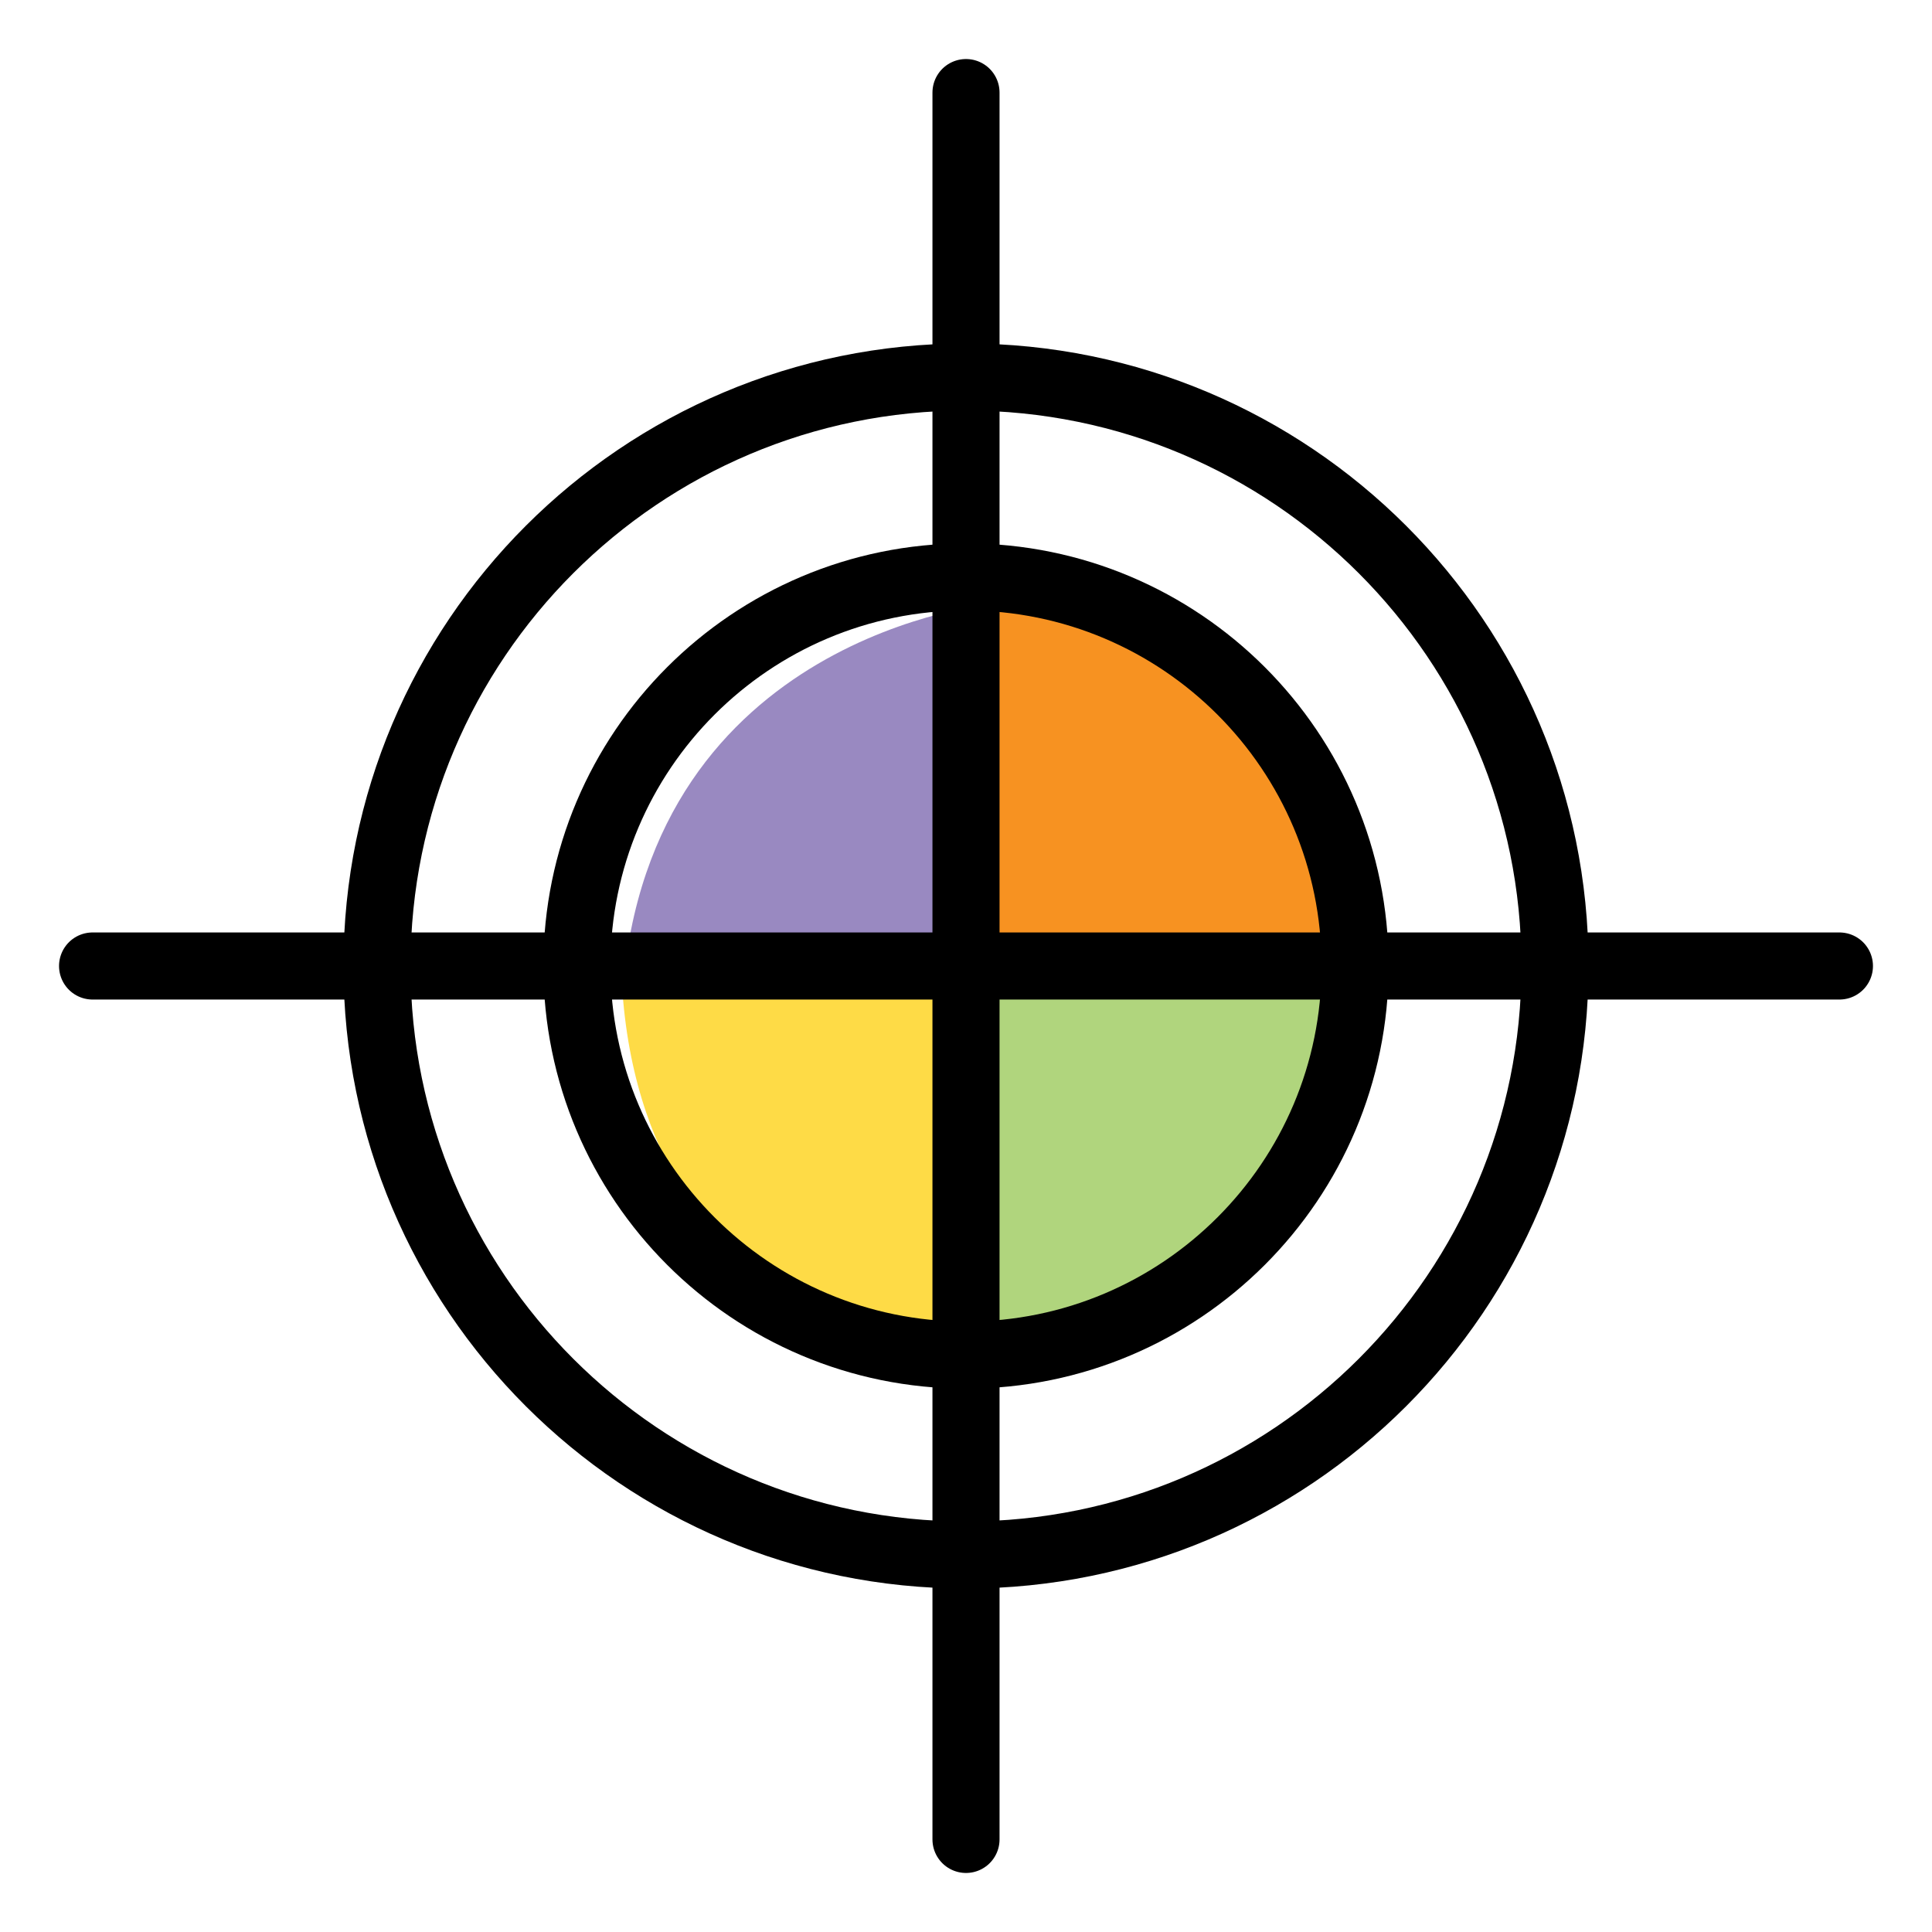
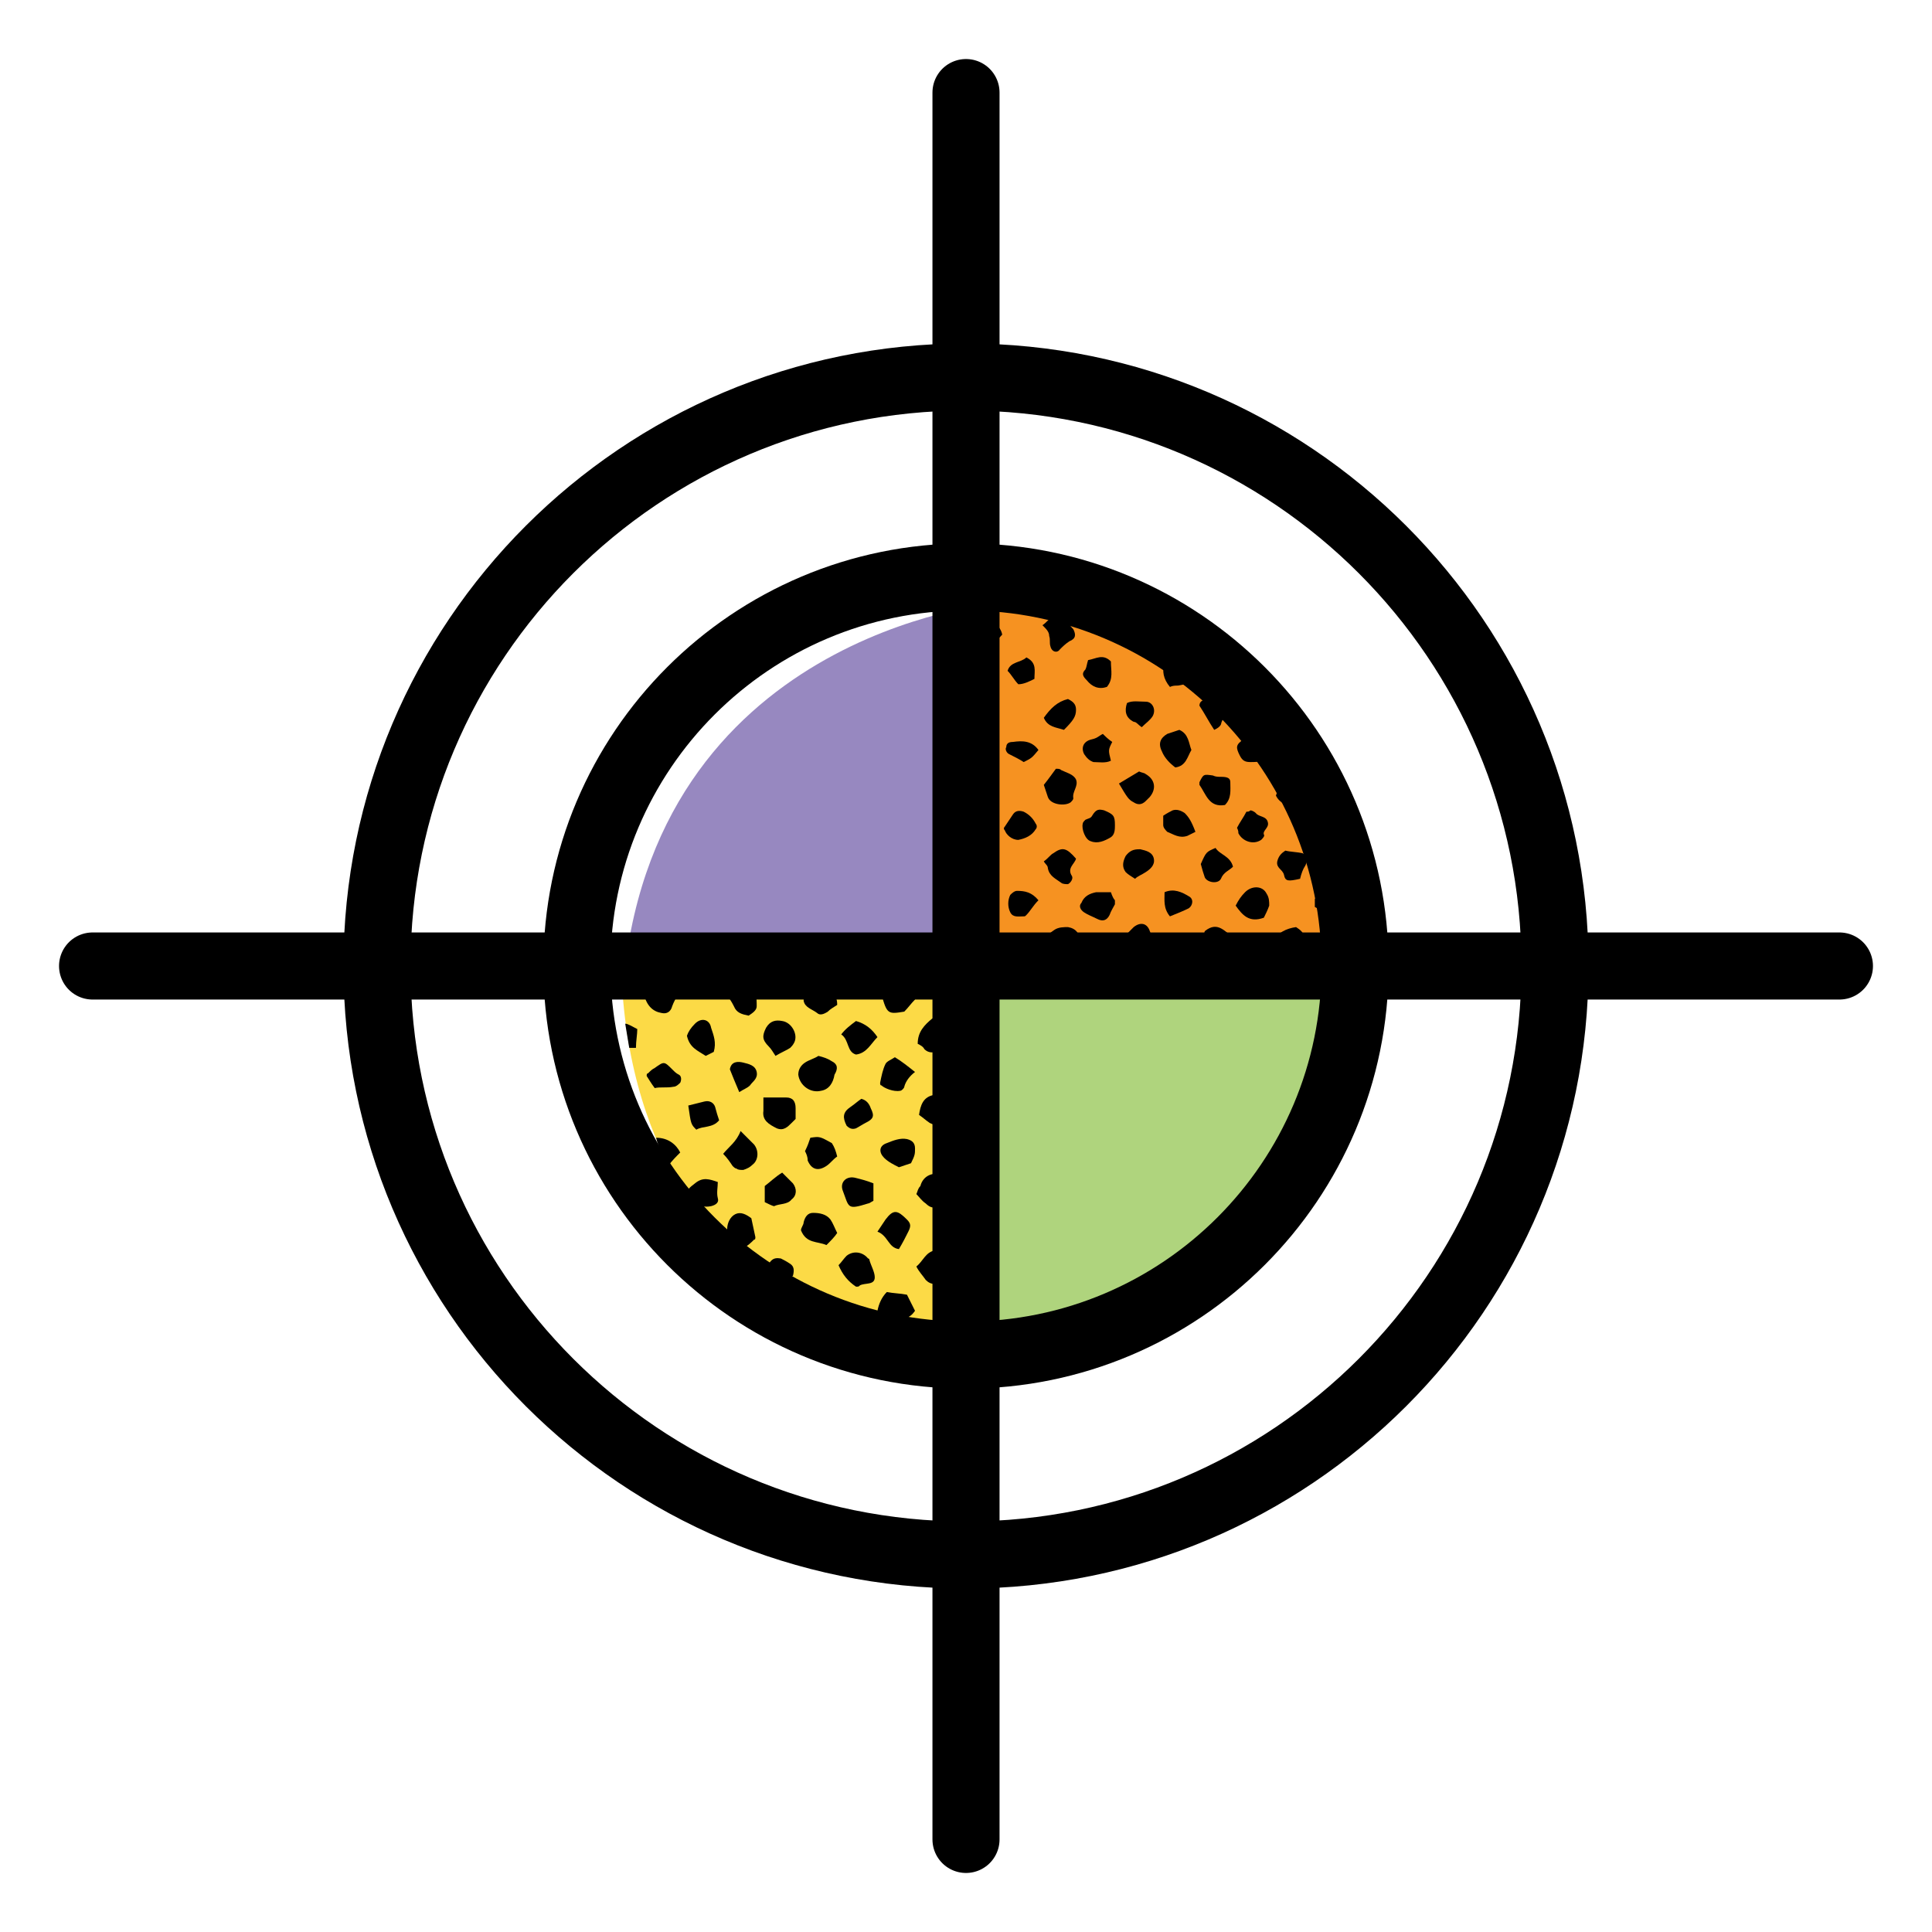
<svg xmlns="http://www.w3.org/2000/svg" version="1.1" id="Layer_1" x="0px" y="0px" viewBox="0 0 144 144" style="enable-background:new 0 0 144 144;" xml:space="preserve">
  <style type="text/css">
- 	.st0{fill:#FEDB46;}
- 	.st1{fill:#B0D57D;}
- 	.st2{fill:#F79221;}
- 	.st3{fill:#9989C1;}
+ 	.st0{fill:#FCDA46;}
+ 	.st1{fill:#AFD47D;}
+ 	.st2{fill:#F69221;}
+ 	.st3{fill:#9788C0;}
	.st4{fill:none;stroke:#000000;stroke-width:5;stroke-linecap:round;stroke-linejoin:round;stroke-miterlimit:10;}
</style>
-   <g>
-     <path class="st0" d="M46.4,74H74v29C74,103,48.4,100.7,46.4,74z" />
-     <path class="st1" d="M101.6,74H74v29C74,103,99.6,100.7,101.6,74z" />
-     <path class="st2" d="M101.6,74H74V45C74,45,99.6,47.3,101.6,74z" />
-     <path class="st3" d="M46.4,74H74V45C74,45,48.4,47.3,46.4,74z" />
-   </g>
+   <path class="st0" d="M46.4,74H74v29C74,103,48.4,100.7,46.4,74z" />
+   <path class="st1" d="M101.6,74H74v29C74,103,99.6,100.7,101.6,74z" />
+   <path class="st2" d="M101.6,74H74V45C74,45,99.6,47.3,101.6,74z" />
+   <path class="st3" d="M46.4,74H74V45C74,45,48.4,47.3,46.4,74z" />
  <g>
    <circle class="st4" cx="72" cy="72" r="43.9" />
    <circle class="st4" cx="72" cy="72" r="29" />
    <line class="st4" x1="72" y1="6.9" x2="72" y2="137.1" />
    <line class="st4" x1="137.1" y1="72" x2="6.9" y2="72" />
  </g>
+   <g>
+     <path d="M100.1,73.7c-0.2-0.4,0.3-0.5,0.2-0.9c-0.2-0.3-0.5-0.7-0.7-1c-0.4,0.1-0.8,0.1-1.2,0.2c-0.2,0.1-0.4,0.3-0.4,0.4   c0.2,0.4,0,0.8-0.1,1.1c0,0.2,0,0.4,0.1,0.5h2C100.1,73.9,100.1,73.8,100.1,73.7z" />
+     <path d="M97.2,71.4c0.3-0.1,0.5-0.5,0.3-0.7c-0.2-0.2-0.3-0.5-0.3-0.8c0-0.4-0.3-0.6-0.6-0.8c-0.7,0.1-1.4,0.4-1.7,1.1   C95.5,71.6,95.9,71.8,97.2,71.4z" />
+     <path d="M87.9,54.4c-0.3,0.1-0.6,0.2-0.9,0.3c-0.5,0.3-0.7,0.7-0.4,1.3c0.2,0.5,0.6,0.9,1,1.2c0.8-0.1,0.9-0.8,1.2-1.3   C88.6,55.4,88.6,54.7,87.9,54.4z" />
+     <path d="M78.1,59.4c0.2,0.6,1.3,0.7,1.7,0.4c0.1-0.1,0.2-0.2,0.2-0.3c-0.1-0.5,0.4-0.9,0.2-1.4c-0.2-0.4-0.7-0.5-1.1-0.7   c-0.1-0.1-0.2-0.1-0.4-0.1c-0.3,0.4-0.5,0.7-0.9,1.2C77.9,58.8,78,59.1,78.1,59.4z" />
+     <path d="M88.2,72.1c-0.4-0.2-0.7-0.2-1.1-0.1c-0.6,0.6-0.4,1.2-0.4,2c0,0,0.1,0,0.1,0h1.7c0.1-0.2,0.2-0.3,0.3-0.6   C89.1,72.8,88.9,72.4,88.2,72.1z" />
+     <path d="M84.8,71.4c1.3-0.6,1.4-0.8,0.9-2c-0.2-0.6-0.7-0.7-1.2-0.3c-0.3,0.3-0.6,0.6-0.9,0.9C83.8,70.6,84,71.3,84.8,71.4z" />
+     <path d="M74.4,64.5c-0.1-0.2-0.1-0.3-0.2-0.4c-0.1-0.3-0.2-0.5-0.3-0.6v1.9C74.2,65.1,74.3,64.8,74.4,64.5z" />
+     <path d="M81.4,60.8c-0.1,0.2-0.3,0.2-0.5,0.3c-0.1,0.1-0.2,0.2-0.2,0.3c-0.1,0.4,0.2,1.2,0.6,1.3c0.5,0.2,1,0,1.5-0.3   c0.3-0.2,0.3-0.6,0.3-0.9c0-0.7-0.1-0.8-0.8-1.1C81.9,60.3,81.7,60.3,81.4,60.8z" />
+     <path d="M79.6,71.2c0.6-0.1,0.9-0.5,0.9-1c0-0.6-0.3-1-0.9-1.1c-0.3,0-0.7,0-1,0.2c-0.3,0.2-0.7,0.5-0.7,0.8   c0.4,0.4,0.7,0.6,1.1,0.9c-0.1,0.1-0.1,0.1-0.2,0.2C79,71.2,79.3,71.2,79.6,71.2z" />
+     <path d="M94.2,68.4c0.1-0.2,0.3-0.6,0.4-0.9c0-0.3,0-0.6-0.2-0.9c-0.3-0.6-1.1-0.6-1.6-0.1c-0.3,0.3-0.5,0.6-0.7,1   C92.6,68.2,93.1,68.8,94.2,68.4z" />
+     <path d="M89.5,70.9c0.2,0.4,0.9,0.6,1.4,0.4c0.5-0.2,0.6-0.4,1.1-1.4c-0.7-0.4-1.2-1.3-2.2-0.5c-0.1,0.3-0.2,0.6-0.3,0.9   C89.3,70.5,89.4,70.7,89.5,70.9z" />
+     <path d="M74,46.3v1.9c0.2-0.3,0.4-0.6,0.7-0.9C74.6,46.8,74.3,46.6,74,46.3z" />
+     <path d="M91,57.9c-0.2,0-0.4,0-0.6-0.1c-0.7-0.1-0.7-0.1-1,0.5c0,0.1,0,0.2,0,0.2c0.5,0.7,0.7,1.7,1.9,1.5c0.5-0.5,0.4-1.1,0.4-1.7   C91.7,58,91.5,57.9,91,57.9z" />
+     <path d="M87.2,51.2c0.2-0.1,0.4-0.1,0.6-0.1c0.6-0.1,0.9-0.2,1-0.4c-0.7-0.5-1.4-0.9-2-1.3C86.6,50,86.7,50.6,87.2,51.2z" />
+     <path d="M98.8,62.4c-0.2-0.4-0.4-0.9-0.6-1.3c-0.1,0.2-0.1,0.3-0.1,0.5C98.1,62.1,98.4,62.3,98.8,62.4z" />
+     <path d="M78.2,47.4c0.1,0.3,0,0.5,0.1,0.8c0.1,0.4,0.5,0.5,0.7,0.2c0.2-0.2,0.4-0.4,0.7-0.6c0.5-0.2,0.5-0.5,0.3-0.9   c-0.2-0.2-0.4-0.5-0.6-0.7c-0.3-0.1-0.6-0.2-0.9-0.3c-0.3,0.2-0.5,0.5-0.8,0.7C78,46.9,78.2,47.1,78.2,47.4z" />
+     <path d="M78.1,64.7c0.1,0.6,0.6,0.8,1,1.1c0.1,0.1,0.4,0.1,0.5,0.1c0.2-0.1,0.4-0.4,0.3-0.6c-0.4-0.6,0.2-0.9,0.3-1.3   c-0.7-0.8-1-0.9-1.7-0.4c-0.2,0.1-0.4,0.4-0.7,0.6C77.9,64.4,78.1,64.5,78.1,64.7z" />
+     <path d="M80.8,68c0.3,0.2,0.6,0.3,1,0.5c0.4,0.2,0.7,0.1,0.9-0.3c0.1-0.3,0.3-0.6,0.4-0.8c0-0.1,0-0.2,0-0.3   c-0.1-0.1-0.2-0.3-0.3-0.6c-0.4,0-0.8,0-1.1,0c-0.5,0.1-0.9,0.3-1.1,0.8C80.4,67.5,80.5,67.8,80.8,68z" />
+     <path d="M96.9,65.5c0.1-0.4,0.2-0.7,0.4-1c0.2-0.4,0.1-0.7-0.2-0.9c-0.4-0.1-0.9-0.1-1.3-0.2c-0.3,0.2-0.5,0.4-0.6,0.8   c-0.1,0.5,0.4,0.6,0.5,1C95.8,65.7,96,65.7,96.9,65.5z" />
+     <path d="M94.8,56.1c-0.4-0.5-0.9-1-1.3-1.5c-0.3,0.2-0.5,0.3-0.8,0.5c-0.6,0.4-0.6,0.6-0.3,1.2c0.2,0.4,0.4,0.5,0.8,0.5   c0.3,0,0.6,0,0.8-0.1c0.2,0,0.4-0.2,0.5-0.3C94.7,56.3,94.8,56.2,94.8,56.1z" />
+     <path d="M94.5,61.3c-0.1-0.5-0.7-0.4-0.9-0.7c-0.1-0.1-0.3-0.2-0.4-0.2c-0.1,0.1-0.2,0.1-0.3,0.1c-0.2,0.4-0.5,0.8-0.7,1.2   c0.1,0.2,0.1,0.3,0.1,0.4c0.3,0.6,1.1,0.9,1.7,0.5c0.1-0.1,0.3-0.3,0.2-0.4C94.1,61.9,94.6,61.7,94.5,61.3z" />
+     <path d="M84.5,59.8c0.3,0.2,0.6,0.2,0.9-0.1c0.1-0.1,0.2-0.2,0.3-0.3c0.5-0.6,0.4-1.3-0.3-1.7c-0.1-0.1-0.3-0.1-0.5-0.2   c-0.5,0.3-1,0.6-1.5,0.9C84,59.4,84.1,59.6,84.5,59.8z" />
+     <path d="M82.7,72.5c-0.5-0.2-0.9-0.4-1.4-0.5c-0.6,0.4-0.3,1.2-0.7,1.6c0.2,0.2,0.3,0.4,0.4,0.5h1.5C82.9,73.8,82.9,73.5,82.7,72.5   z" />
+     <path d="M90.6,63.2c-0.7,0.3-0.7,0.3-1.1,1.2c0.1,0.4,0.2,0.7,0.3,1c0.2,0.4,1,0.5,1.2,0.1c0.2-0.5,0.6-0.6,0.9-0.9   C91.7,63.8,90.9,63.7,90.6,63.2z" />
+     <path d="M74.1,70.9c0.2-0.2,0.2-0.6,0.3-0.8c-0.1-0.1-0.2-0.2-0.4-0.3L74.1,70.9C74,70.9,74,70.9,74.1,70.9z" />
+     <path d="M77.2,61.8c0.1-0.1,0.1-0.3,0-0.4c-0.2-0.4-0.5-0.7-0.9-0.9c-0.3-0.1-0.6-0.1-0.8,0.2c-0.2,0.3-0.4,0.6-0.6,0.9   c-0.1,0.1-0.1,0.2,0,0.3c0.1,0.3,0.5,0.7,1,0.7C76.4,62.5,76.9,62.3,77.2,61.8z" />
+     <path d="M82.5,51.2c0.5-0.6,0.3-1.2,0.3-1.9c-0.6-0.6-1.1-0.2-1.7-0.1c-0.1,0.3-0.1,0.5-0.2,0.7c-0.3,0.3-0.2,0.5,0.1,0.8   C81.4,51.2,81.9,51.4,82.5,51.2z" />
+     <path d="M85.4,65c0.3-0.2,0.7-0.5,0.6-1c-0.1-0.5-0.6-0.6-1-0.7c0,0-0.1,0-0.1,0c-0.4,0-0.7,0.1-1,0.5c-0.2,0.4-0.3,0.8,0,1.2   c0.2,0.2,0.4,0.3,0.7,0.5C84.8,65.3,85.1,65.2,85.4,65z" />
+     <path d="M94.5,72.8c-0.1-0.2-0.2-0.4-0.3-0.5c-0.2,0-0.2-0.1-0.3-0.1c-1.4,0-1.5,0-1.4,1.5c0.2,0.1,0.4,0.2,0.6,0.3H94   c0.2-0.2,0.3-0.4,0.5-0.7C94.6,73.2,94.6,72.9,94.5,72.8z" />
+     <path d="M76.9,72.7c-0.3-0.4-0.9-0.7-1.3-0.5c-0.6,0.2-0.8,0.7-0.5,1.4c0.1,0.1,0.1,0.3,0.2,0.4H77C77.1,73.5,77.1,73.1,76.9,72.7z   " />
+     <path d="M89.4,52.6c0.4,0.6,0.7,1.2,1.1,1.8c0.2-0.1,0.4-0.2,0.5-0.4c0.1-0.5,0.4-0.7,0.9-1c0,0,0,0,0,0c-0.4-0.3-0.8-0.7-1.2-1   c-0.2,0-0.4,0-0.5,0.1C89.8,52.1,89.4,52.2,89.4,52.6z" />
+     <path d="M98,67.6c0.4,0.2,0.7,0.4,1,0.6c0.6,0.3,1.1,0,1.2-0.7c0-0.2,0-0.4,0.1-0.6c-0.3-0.2-0.6-0.5-0.8-0.8   c-0.5,0.3-1,0.6-1.5,0.9C98,67.3,98,67.4,98,67.6z" />
+     <path d="M74.1,59.1c0.1-0.1,0.2-0.2,0.3-0.3c-0.1-0.3-0.2-0.6-0.4-0.8v1.2C74.1,59.2,74.1,59.1,74.1,59.1z" />
+     <path d="M80.2,52.9c0-0.4-0.2-0.6-0.6-0.8c-0.8,0.2-1.3,0.7-1.8,1.4c0.3,0.7,0.9,0.7,1.5,0.9C80,53.7,80.2,53.4,80.2,52.9z" />
+     <path d="M80.8,56.2c0.2,0.3,0.4,0.5,0.7,0.6c0.4,0,0.9,0.1,1.3-0.1c-0.2-0.8-0.2-0.8,0.1-1.4c-0.3-0.2-0.5-0.4-0.7-0.6   c-0.2,0.1-0.3,0.2-0.5,0.3c-0.2,0.1-0.4,0.1-0.6,0.2C80.7,55.4,80.6,55.8,80.8,56.2z" />
+     <path d="M88.3,60.6c-0.3-0.2-0.6-0.3-0.9-0.2c-0.2,0.1-0.4,0.2-0.7,0.4c0,0.2,0,0.5,0,0.7c0,0.2,0.2,0.4,0.3,0.5   c0.5,0.2,0.9,0.5,1.5,0.3c0.2-0.1,0.4-0.2,0.6-0.3C88.8,61.2,88.6,60.9,88.3,60.6z" />
+     <path d="M85.1,54.2c0.3-0.3,0.6-0.5,0.8-0.8c0.3-0.5,0-1.1-0.5-1.1c-0.5,0-1-0.1-1.4,0.1c-0.2,0.6-0.1,1.1,0.5,1.4   C84.7,53.8,84.8,54,85.1,54.2z" />
+     <path d="M101.2,70.9c0-0.2-0.1-0.4-0.1-0.6c0,0.1,0,0.2,0,0.3C101.1,70.7,101.2,70.8,101.2,70.9z" />
+     <path d="M95.1,59.3c0.2,0.4,0.5,0.6,0.9,0.7c0.5,0.1,0.8-0.2,1.1-0.5c-0.3-0.5-0.6-0.9-0.9-1.3C95.7,58.2,95.3,58.6,95.1,59.3z" />
+     <path d="M76.3,68.3c0.1,0,0.1,0,0.2-0.1c0.3-0.3,0.5-0.7,0.9-1.1c-0.5-0.6-1-0.7-1.6-0.7c-0.2,0-0.4,0.2-0.5,0.3   c-0.2,0.4-0.2,0.9,0,1.3C75.5,68.4,75.9,68.3,76.3,68.3z" />
+     <path d="M86.8,66.5c0,0.6-0.1,1.2,0.4,1.8c0.5-0.2,1-0.4,1.4-0.6c0.3-0.2,0.4-0.7,0-0.9C88.1,66.5,87.5,66.2,86.8,66.5z" />
+     <path d="M77.1,50.6c0-0.6,0.2-1.2-0.6-1.6c-0.4,0.4-1.2,0.3-1.4,1c0.3,0.3,0.5,0.7,0.8,1C76.3,51,76.7,50.8,77.1,50.6z" />
+     <path d="M75.2,56.2c0.4,0.2,0.8,0.4,1.1,0.6c0.6-0.3,0.6-0.3,1.1-0.9c-0.5-0.7-1.2-0.7-1.9-0.6c-0.3,0-0.5,0.1-0.5,0.4   C74.9,55.8,75,56.1,75.2,56.2z" />
+     <path d="M74,52.2v1.1c0.1-0.1,0.2-0.3,0.2-0.5C74.2,52.5,74.1,52.3,74,52.2z" />
+   </g>
+   <g>
+     <path d="M62,79.1c-0.3-0.2-0.6-0.3-1-0.4c-0.3,0.2-0.7,0.3-1,0.5c-0.3,0.2-0.5,0.5-0.5,0.9c0.1,0.8,0.9,1.4,1.7,1.2   c0.6-0.1,0.9-0.6,1-1.2C62.5,79.6,62.4,79.3,62,79.1z" />
+     <path d="M63.8,95.9c0.2,0,0.2,0,0.3-0.1c0.4-0.2,1.1,0,1.1-0.6c0-0.4-0.3-0.9-0.4-1.3c0,0,0-0.1-0.1-0.1c-0.4-0.5-1.1-0.6-1.6-0.2   c-0.2,0.2-0.4,0.5-0.6,0.7C62.8,95,63.2,95.5,63.8,95.9z" />
+     <path d="M58.6,81.8c-0.5,0-1.1,0-1.7,0c0,0.4,0,0.7,0,1c-0.1,0.7,0.4,1,1,1.3c0.5,0.2,0.8-0.1,1.1-0.4c0.1-0.1,0.2-0.2,0.3-0.3   c0-0.1,0-0.2,0-0.3c0-0.2,0-0.3,0-0.5C59.3,82.1,59.1,81.8,58.6,81.8z" />
+     <path d="M61.8,98.1c0.2-0.1,0.4-0.4,0.2-0.7c-0.1-0.2,0-0.5-0.1-0.7c-0.6-0.5-1.2-0.5-1.9-0.4c-0.2,0-0.4,0.2-0.6,0.3   c0.2,0.6,0.3,1,0.4,1.4c0.3,0.2,0.6,0.4,0.9,0.5C61.2,98.4,61.5,98.3,61.8,98.1z" />
+     <path d="M56.2,85.3c-0.3-0.3-0.6-0.6-1-1c-0.3,0.8-0.9,1.2-1.3,1.7c0.3,0.3,0.5,0.6,0.7,0.9c0.1,0.1,0.2,0.2,0.3,0.2   c0.1,0.1,0.3,0.1,0.5,0.1c0.3-0.1,0.5-0.2,0.7-0.4C56.5,86.5,56.6,85.8,56.2,85.3z" />
+     <path d="M58.3,76.1c-0.5-0.1-0.9,0-1.2,0.5c-0.3,0.6-0.3,0.9,0.2,1.4c0.2,0.2,0.3,0.4,0.5,0.7c0.5-0.3,0.8-0.4,1.1-0.6   c0.1-0.1,0.2-0.2,0.3-0.4C59.5,77.1,59,76.2,58.3,76.1z" />
+     <path d="M66.6,98.7c1.3-0.6,1.3-0.6,1.6-1c-0.1-0.2-0.2-0.4-0.3-0.6c-0.1-0.2-0.2-0.4-0.3-0.6c-0.5-0.1-1-0.1-1.5-0.2   c-0.4,0.4-0.6,0.9-0.7,1.4C65.6,98.3,66.6,97.8,66.6,98.7z" />
+     <path d="M64.8,99.2c-0.1-0.1-0.2-0.1-0.3-0.2c-0.5-0.4-0.9-0.1-1.3,0.2c-0.1,0.1-0.3,0.2-0.4,0.3c0.7,0.4,1.4,0.7,2.1,1   c0,0,0,0,0-0.1C64.9,100.1,64.8,99.7,64.8,99.2z" />
+     <path d="M71.1,94.7c-0.2-0.2-0.5-0.4-0.5-0.5c0-0.7-0.4-0.9-0.9-1c-0.7,0.1-0.9,0.8-1.4,1.2c0.2,0.4,0.5,0.7,0.7,1   c0.2,0.2,0.4,0.3,0.7,0.3C70.3,95.6,70.8,95.3,71.1,94.7z" />
+     <path d="M60.9,75.5c0.2,0.2,0.5,0.1,0.8-0.1c0.2-0.2,0.4-0.3,0.7-0.5c0-0.4-0.1-0.6-0.2-0.9H60c-0.1,0.2-0.1,0.4-0.1,0.6   C60,75.1,60.5,75.2,60.9,75.5z" />
+     <path d="M68.3,89c0.2,0.2,0.4,0.5,0.7,0.7c0.3,0.3,0.6,0.4,1,0.2c0.4-0.2,0.8-0.5,0.9-1.1c0-0.5-0.3-1.1-0.6-1.2   c-0.7-0.3-1.5,0-1.7,0.8C68.4,88.6,68.4,88.8,68.3,89z" />
+     <path d="M61.6,92.8c0.3-0.3,0.6-0.6,0.8-0.9c-0.2-0.4-0.3-0.7-0.5-1c-0.3-0.4-0.8-0.5-1.3-0.5c-0.4,0-0.6,0.3-0.7,0.7   c0,0.2-0.2,0.4-0.2,0.6C60.1,92.7,60.9,92.5,61.6,92.8z" />
+     <path d="M69.4,99c-0.3,0.3-0.6,0.5-0.8,0.8c-0.2,0.2-0.2,0.6,0,0.9c0.3,0.4,0.6,0.6,1.1,0.7c0.4,0.1,0.6-0.2,0.8-0.4   c0.1-0.1,0.2-0.2,0.4-0.3c-0.1-0.4-0.1-0.8-0.3-1.2c-0.1-0.2-0.3-0.5-0.5-0.6C69.9,98.8,69.6,98.8,69.4,99z" />
+     <path d="M67.4,75.4c0.3-0.3,0.5-0.6,0.8-0.9c0-0.1-0.1-0.3-0.1-0.3c-0.1-0.1-0.1-0.1-0.2-0.2h-2.1c0,0,0,0.1-0.1,0.1   C66.1,75.6,66.2,75.6,67.4,75.4z" />
+     <path d="M70.5,76.8c-0.3-0.3-0.6-0.6-1-0.9c-0.6,0.5-1.1,1-1.1,1.9c0.2,0.1,0.4,0.2,0.5,0.4c0.3,0.3,0.7,0.3,1.1,0.1   c0.1-0.1,0.2-0.1,0.3-0.2C71.3,77.5,71.3,77.5,70.5,76.8z" />
+     <path d="M73,90.3c-0.2-0.1-0.5-0.2-0.7,0c-0.3,0.3-0.7,0.6-1,0.8c-0.1,0.4-0.1,0.8,0.3,1.1c0.5,0.5,1.1,0.3,1.7,0.3   c0.2-0.4,0.5-0.7,0.3-1C73.5,91.1,73.5,90.6,73,90.3z" />
+     <path d="M67,93.1c0.3-0.5,0.5-0.9,0.7-1.3c0.2-0.4,0.2-0.6-0.1-0.9c-0.7-0.7-1-0.8-1.6,0c-0.2,0.3-0.4,0.6-0.6,0.9   C66.2,92.1,66.2,93,67,93.1z" />
+     <path d="M59.1,88.2c-0.3-0.3-0.6-0.6-0.8-0.8c-0.5,0.3-0.9,0.7-1.3,1c0,0.4,0,0.8,0,1.2c0.2,0.1,0.6,0.3,0.7,0.3   c0.4-0.2,1-0.1,1.3-0.5C59.4,89.1,59.4,88.6,59.1,88.2z" />
+     <path d="M68.2,85.6c0-0.4-0.2-0.6-0.6-0.7c-0.5-0.1-1,0.1-1.5,0.3c-0.6,0.2-0.6,0.7-0.2,1.1c0.3,0.3,0.7,0.5,1.1,0.7   c0.3-0.1,0.6-0.2,0.9-0.3C68.2,86.1,68.2,86,68.2,85.6z" />
+     <path d="M72.8,79.3c-0.1-0.2-0.2-0.3-0.3-0.5c-0.4,0.3-0.7,0.5-1.1,0.8c-0.3,1.1,0.6,1.3,1.3,1.8c0.4-0.1,0.7-0.2,0.8-0.6   c0.2-0.5,0.2-1.1-0.1-1.6C73.2,79.3,73,79.3,72.8,79.3z" />
+     <path d="M67.1,81.3c0.1,0,0.3-0.2,0.3-0.3c0.1-0.4,0.4-0.8,0.8-1.1c-0.5-0.4-1-0.8-1.5-1.1c-0.3,0.2-0.6,0.3-0.7,0.5   c-0.2,0.4-0.3,0.9-0.4,1.4c0,0.1,0,0.2,0.1,0.2C65.9,81.1,66.6,81.4,67.1,81.3z" />
+     <path d="M60.4,84.8c-0.1,0.3-0.2,0.6-0.4,1c0.1,0.2,0.2,0.4,0.2,0.7c0.3,0.7,0.8,0.8,1.4,0.4c0.3-0.2,0.5-0.5,0.8-0.7   c-0.1-0.4-0.2-0.7-0.4-1C61.1,84.7,61.1,84.7,60.4,84.8z" />
+     <path d="M51.8,76.3c-0.3,0.3-0.5,0.6-0.6,0.9c0.2,0.9,0.8,1.1,1.4,1.5c0.2-0.1,0.4-0.2,0.6-0.3c0.2-0.7,0-1.2-0.2-1.8   C52.9,76,52.3,75.8,51.8,76.3z" />
+     <path d="M62.8,88.7c0.5,1.3,0.3,1.5,1.9,1c0.1,0,0.2-0.1,0.4-0.2c0-0.4,0-0.9,0-1.3c-0.5-0.2-0.9-0.3-1.3-0.4   C63.1,87.6,62.6,88.1,62.8,88.7z" />
+     <path d="M55.4,93c0.3-0.1,0.6-0.4,0.8-0.6c0.1,0,0.1-0.1,0.1-0.2c-0.1-0.5-0.2-0.9-0.3-1.4c-0.4-0.3-0.8-0.5-1.2-0.3   c-0.4,0.2-0.6,0.7-0.6,1.1c0,0.2,0,0.4,0,0.6c0.1,0.1,0.2,0.2,0.3,0.2C55,92.6,55,93.2,55.4,93z" />
+     <path d="M55.8,75.7c0.3-0.2,0.6-0.4,0.6-0.7c0-0.3,0-0.7-0.1-1H54c0.3,0.3,0.5,0.6,0.7,1C54.9,75.5,55.3,75.6,55.8,75.7z" />
+     <path d="M63.8,76.1c-0.4,0.3-0.8,0.6-1.1,1c0.6,0.4,0.4,1.3,1.1,1.5c0.8-0.1,1.1-0.8,1.6-1.3C65,76.7,64.5,76.3,63.8,76.1z" />
+     <path d="M72.6,84.7c-0.3-0.1-0.7-0.1-1.1,0.2c0,0.4,0,0.8,0,1.3c0,0.2,0.1,0.4,0.3,0.5c0.4,0.3,0.7,0.5,1.2,0.3   c0.1-0.1,0.1-0.2,0.2-0.3c0.1-0.4,0.3-0.7,0.4-1.2C73.3,85.2,73,84.9,72.6,84.7z" />
+     <path d="M73.4,102.4c-0.2-0.6-0.9-0.8-1.3-0.3c-0.1,0.1-0.2,0.3-0.4,0.5c0.7,0.1,1.2,0.2,1.6,0.3C73.3,102.8,73.3,102.6,73.4,102.4   z" />
+     <path d="M49.3,75.5c0.4,0.1,0.7-0.1,0.8-0.5c0.1-0.3,0.3-0.6,0.5-1.1h-2.3c-0.1,0.1-0.2,0.2-0.3,0.2C48.2,75,48.7,75.4,49.3,75.5z" />
+     <path d="M69.7,81.6c-0.9,0.1-1.1,0.8-1.2,1.5c0.3,0.2,0.5,0.4,0.8,0.6c0.2,0.1,0.5,0.2,0.8,0.2c0.6,0,0.9-0.4,0.7-0.9   C70.6,82.4,70.2,81.9,69.7,81.6z" />
+     <path d="M48.9,84.8C48.9,84.8,48.9,84.8,48.9,84.8c0.2,0.8,0.6,1.5,0.9,2.1c0.3-0.4,0.6-0.7,0.9-1C50.4,85.3,49.8,84.8,48.9,84.8z" />
+     <path d="M72.3,98.5c0.5,0.2,1-0.1,1.2-0.6c0.1-0.4,0.2-0.9,0.3-1.4c-0.6-0.4-1.3-0.3-1.9-0.3c0,0-0.1,0.1-0.1,0.2   c0.1,0.2,0.2,0.4,0.3,0.6c-0.2,0.2-0.4,0.4-0.7,0.7C71.6,98.3,71.9,98.4,72.3,98.5z" />
+     <path d="M52.5,82.1c-0.4,0.1-0.8,0.2-1.2,0.3c0.2,1.4,0.2,1.4,0.6,1.8c0.5-0.3,1.2-0.1,1.7-0.7c-0.1-0.3-0.2-0.6-0.3-1   C53.2,82.2,52.9,82,52.5,82.1z" />
+     <path d="M51.8,89.6c0.4,0.3,0.7,0.4,1.2,0.3c0.4-0.1,0.6-0.3,0.5-0.6c-0.1-0.4,0-0.8,0-1.2c-0.6-0.2-1.1-0.4-1.7,0.1   C51,88.8,51,89,51.8,89.6z" />
+     <path d="M72,75.2c0.3,0.2,0.8,0.1,1.1-0.1c0.4-0.2,0.7-0.7,0.6-1.1c0,0,0-0.1-0.1-0.1h-2c-0.1,0.1-0.2,0.2-0.3,0.4   C71.5,74.7,71.7,75.1,72,75.2z" />
+     <path d="M46.9,78.1c0.2,0,0.3,0,0.5,0c0-0.5,0.1-1,0.1-1.4c-0.4-0.2-0.7-0.4-0.9-0.4C46.7,76.9,46.8,77.5,46.9,78.1z" />
+     <path d="M50.2,81c0.2,0,0.4-0.2,0.5-0.3c0.1-0.2,0.1-0.5-0.1-0.6c-0.2-0.1-0.3-0.2-0.5-0.4c-0.6-0.6-0.6-0.6-1.3-0.1   c-0.2,0.1-0.3,0.2-0.5,0.4c-0.1,0-0.1,0.1-0.1,0.2c0.2,0.3,0.3,0.5,0.6,0.9C49.2,81,49.7,81.1,50.2,81z" />
+     <path d="M63.8,84.1c0.2-0.1,0.5-0.3,0.7-0.4c0.6-0.3,0.7-0.5,0.4-1.1c-0.1-0.3-0.3-0.6-0.7-0.7c-0.3,0.2-0.5,0.4-0.8,0.6   c-0.6,0.4-0.6,0.8-0.3,1.4C63.3,84.1,63.5,84.2,63.8,84.1z" />
+     <path d="M56.4,79.9c-0.1-0.5-0.6-0.6-1-0.7c-0.4-0.1-0.9-0.1-1,0.5c0.2,0.5,0.4,1,0.7,1.7c0.3-0.2,0.6-0.3,0.8-0.5   C56.1,80.6,56.5,80.4,56.4,79.9z" />
+     <path d="M58.2,93.8c-0.6-0.1-0.8,0.1-1.2,1c0.7,0.8,0.7,0.8,2.1,0.3c0.1-0.4,0.1-0.7-0.2-0.9C58.6,94,58.4,93.9,58.2,93.8z" />
+   </g>
</svg>
